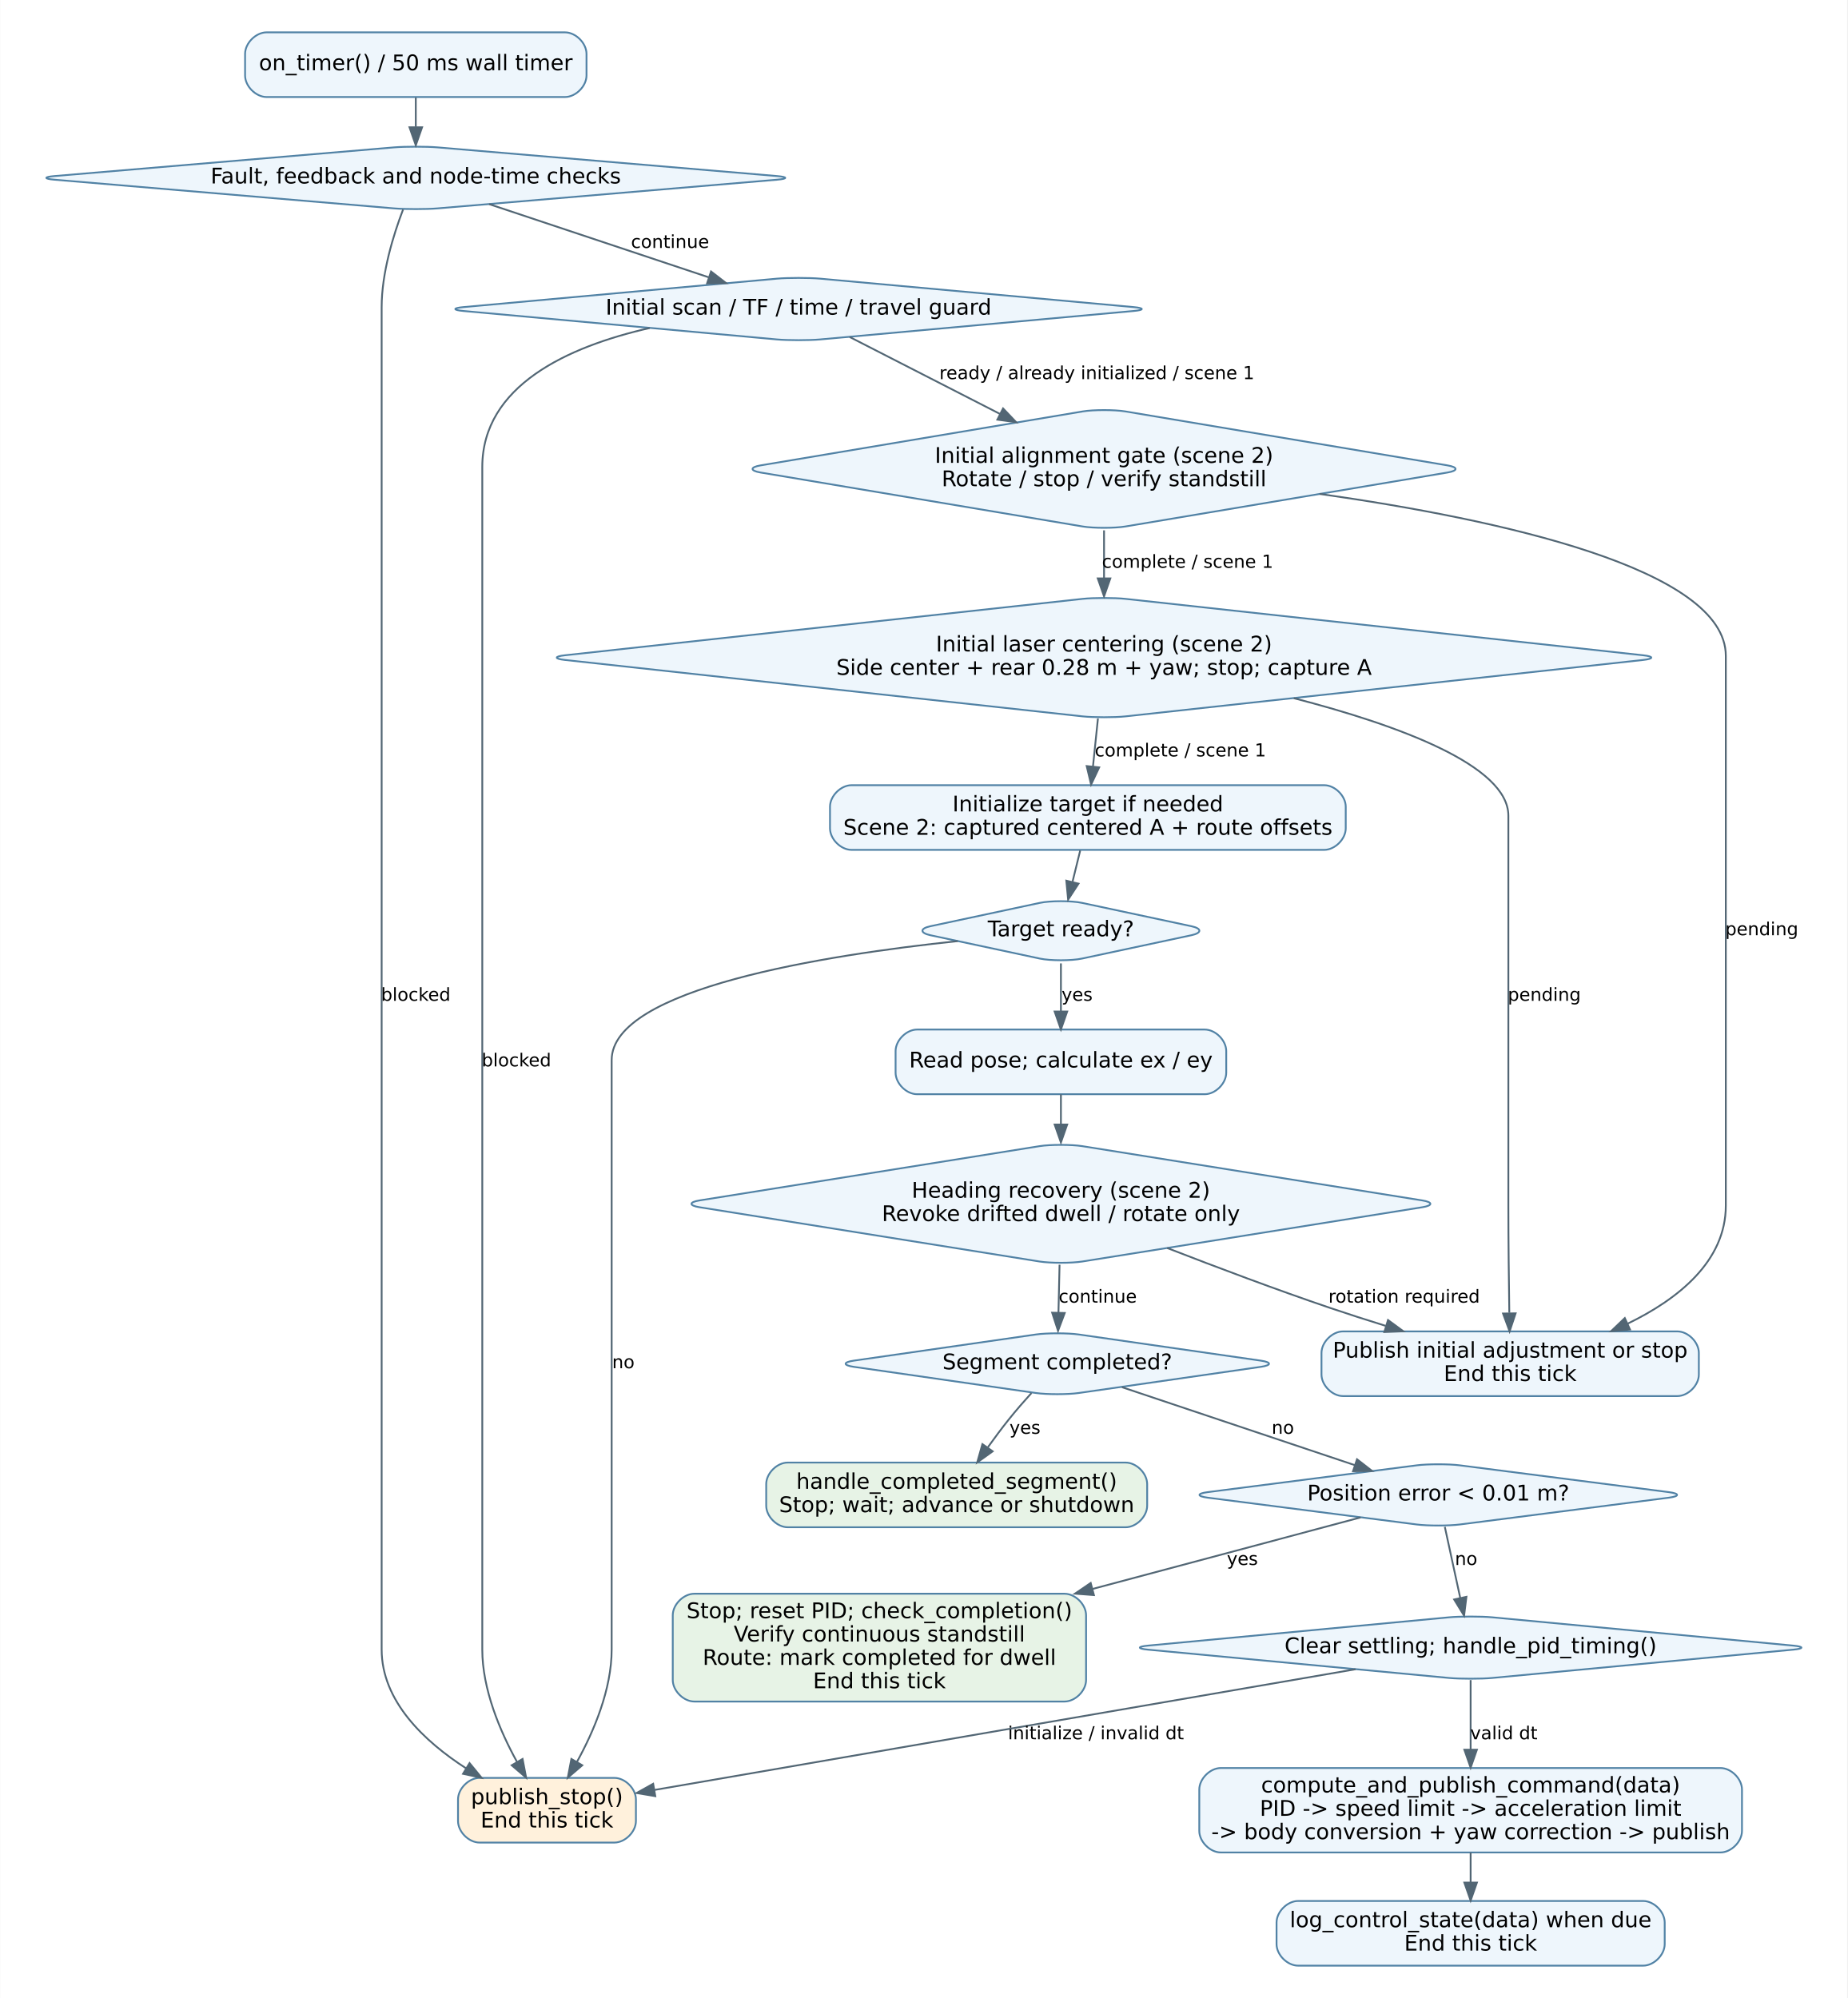
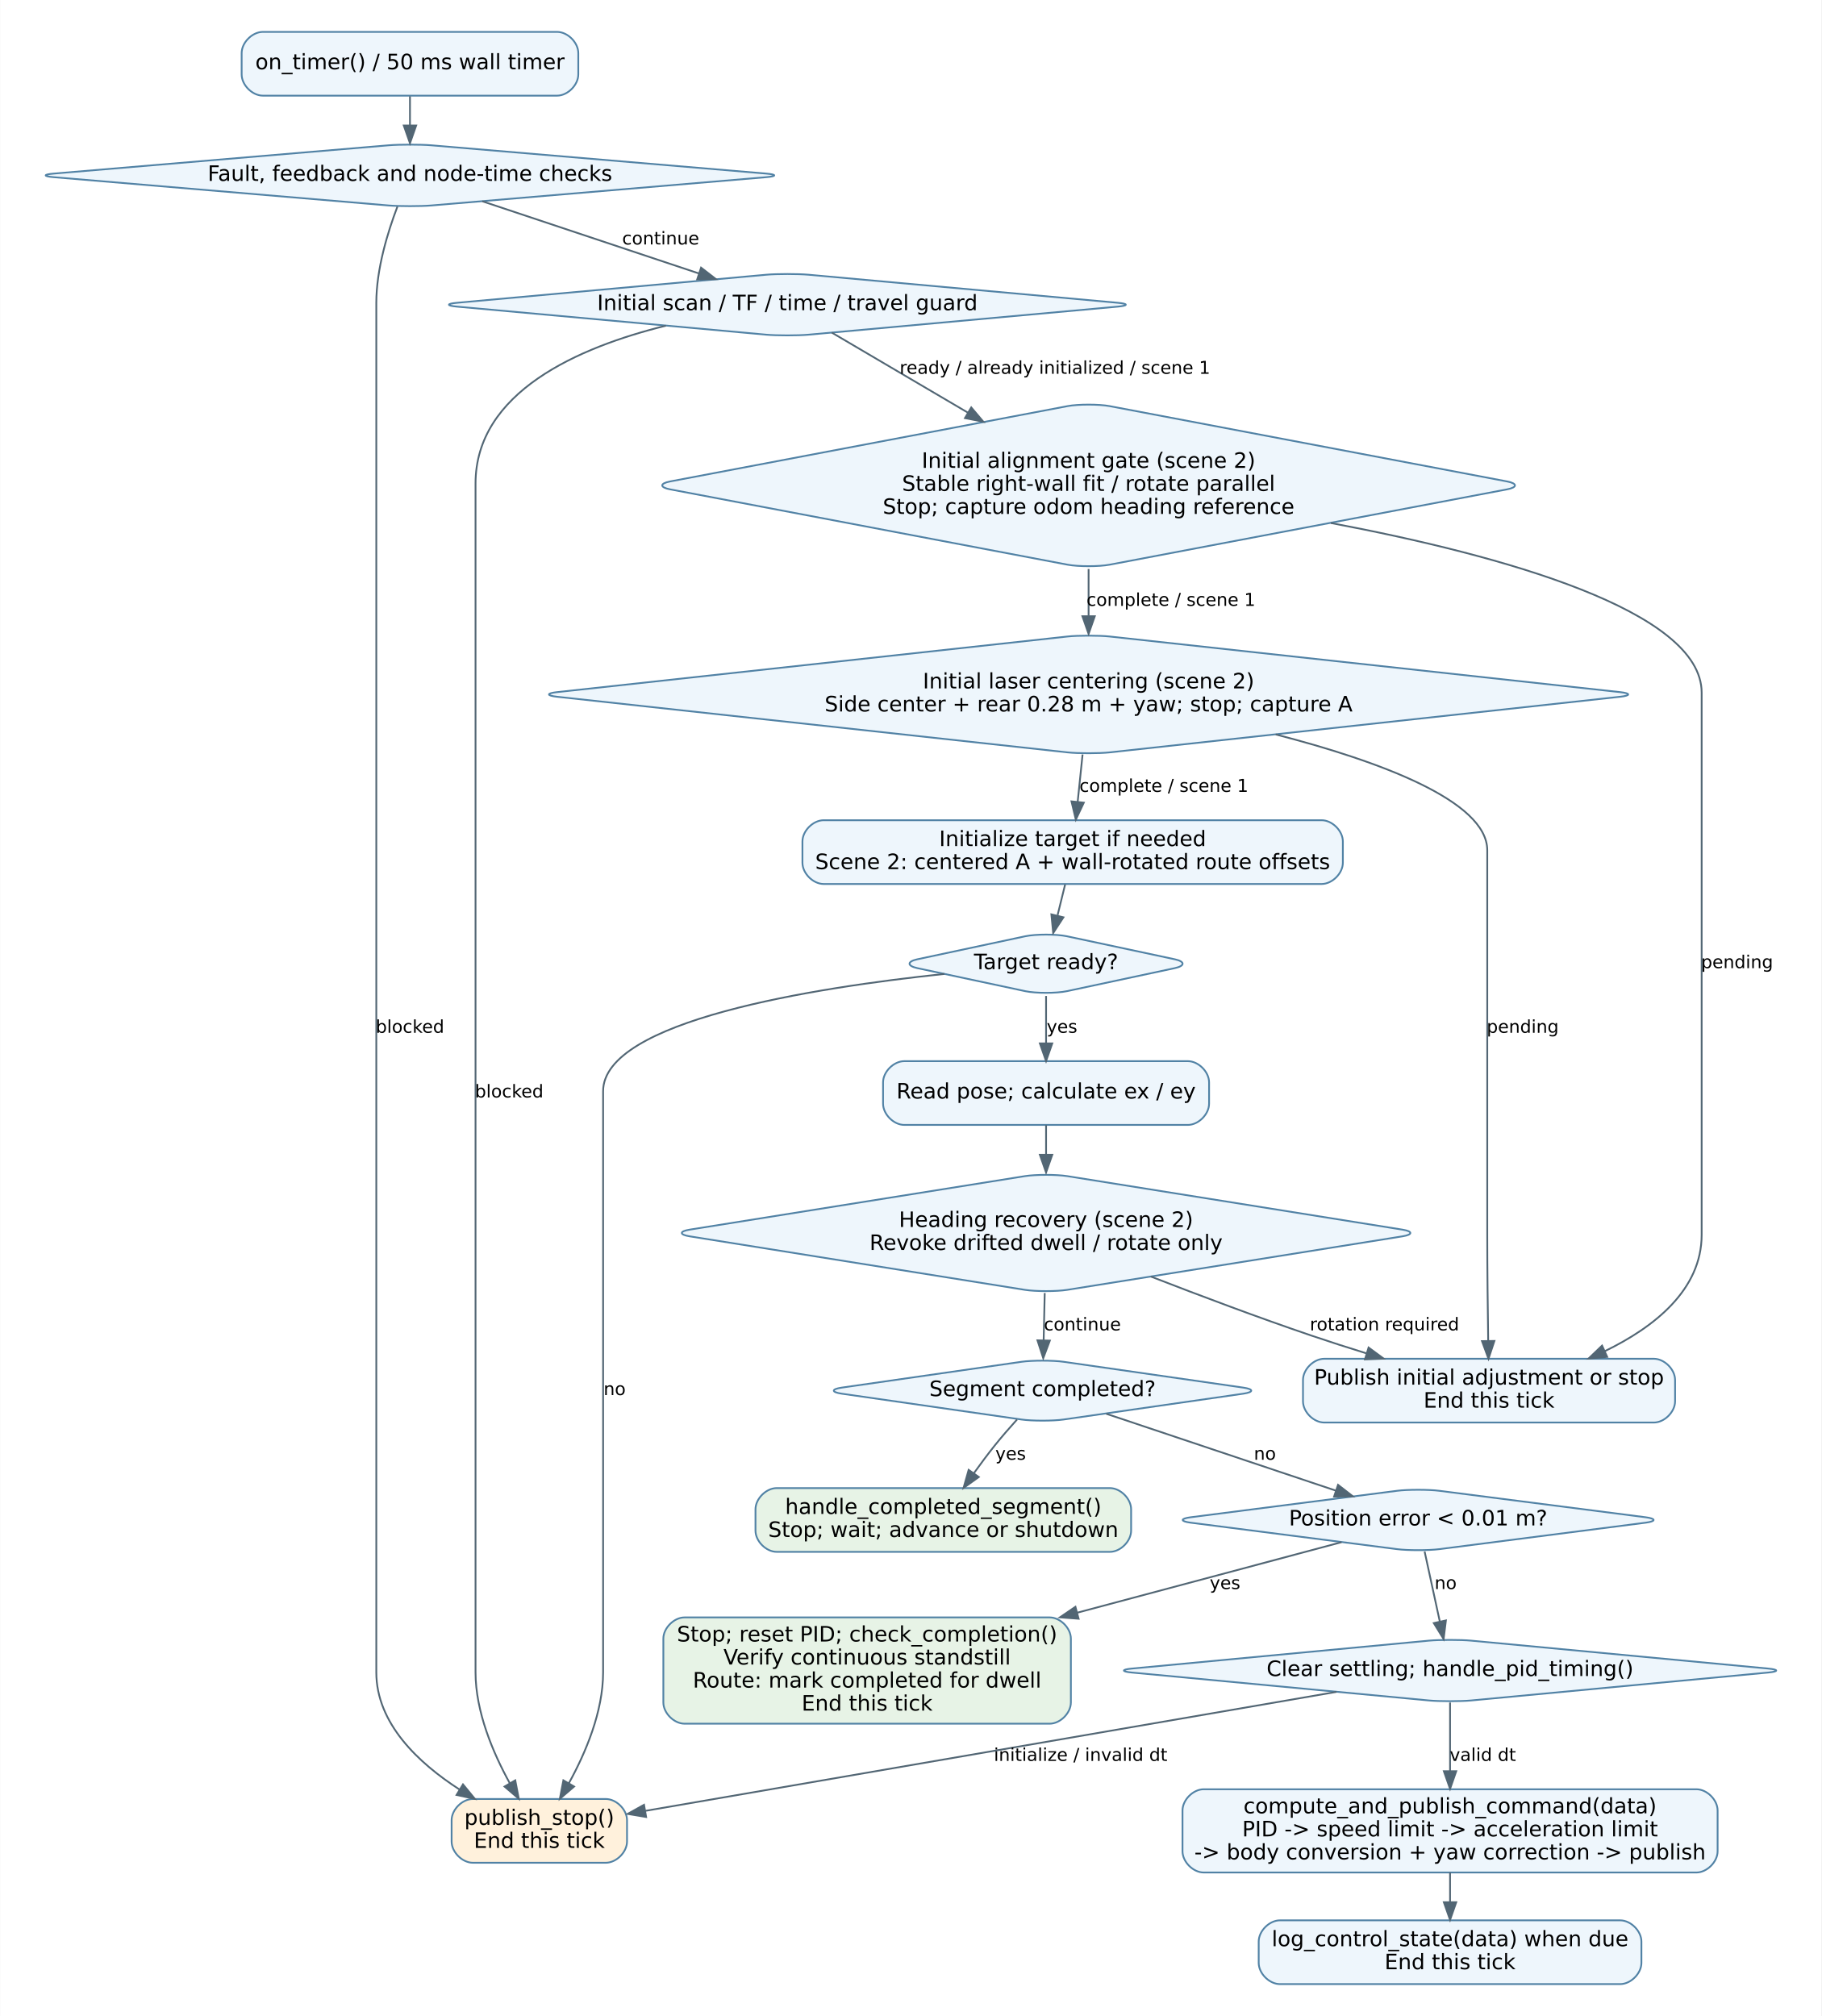
- <svg xmlns="http://www.w3.org/2000/svg" width="1028pt" height="1112pt" viewBox="0.00 0.00 1027.82 1112.00">
-   <g id="graph0" class="graph" transform="scale(1 1) rotate(0) translate(18 1094)">
-     <polygon fill="white" stroke="transparent" points="-18,18 -18,-1094 1009.82,-1094 1009.82,18 -18,18" />
+ <svg xmlns="http://www.w3.org/2000/svg" width="1028pt" height="1138pt" viewBox="0.00 0.00 1027.82 1138.00">
+   <g id="graph0" class="graph" transform="scale(1 1) rotate(0) translate(18 1120)">
+     <polygon fill="white" stroke="transparent" points="-18,18 -18,-1120 1009.82,-1120 1009.82,18 -18,18" />
    <g id="node1" class="node">
-       <path fill="#eef6fc" stroke="#5182a5" d="M296.29,-1076C296.29,-1076 130.29,-1076 130.29,-1076 124.29,-1076 118.29,-1070 118.29,-1064 118.29,-1064 118.29,-1052 118.29,-1052 118.29,-1046 124.29,-1040 130.29,-1040 130.29,-1040 296.29,-1040 296.29,-1040 302.29,-1040 308.29,-1046 308.29,-1052 308.29,-1052 308.29,-1064 308.29,-1064 308.29,-1070 302.29,-1076 296.29,-1076" />
-       <text text-anchor="middle" x="213.29" y="-1054.9" font-family="DejaVu Sans" font-size="12.00">on_timer() / 50 ms wall timer</text>
+       <path fill="#eef6fc" stroke="#5182a5" d="M296.29,-1102C296.29,-1102 130.29,-1102 130.29,-1102 124.29,-1102 118.29,-1096 118.29,-1090 118.29,-1090 118.29,-1078 118.29,-1078 118.29,-1072 124.29,-1066 130.29,-1066 130.29,-1066 296.29,-1066 296.29,-1066 302.29,-1066 308.29,-1072 308.29,-1078 308.29,-1078 308.29,-1090 308.29,-1090 308.29,-1096 302.29,-1102 296.29,-1102" />
+       <text text-anchor="middle" x="213.29" y="-1080.9" font-family="DejaVu Sans" font-size="12.00">on_timer() / 50 ms wall timer</text>
    </g>
    <g id="node2" class="node">
-       <path fill="#eef6fc" stroke="#5182a5" d="M201.33,-1011.99C201.33,-1011.99 12.17,-996.01 12.17,-996.01 6.19,-995.51 6.19,-994.49 12.17,-993.99 12.17,-993.99 201.33,-978.01 201.33,-978.01 207.31,-977.51 219.27,-977.51 225.25,-978.01 225.25,-978.01 414.41,-993.99 414.41,-993.99 420.39,-994.49 420.39,-995.51 414.41,-996.01 414.41,-996.01 225.25,-1011.99 225.25,-1011.99 219.27,-1012.49 207.31,-1012.49 201.33,-1011.99" />
-       <text text-anchor="middle" x="213.29" y="-991.9" font-family="DejaVu Sans" font-size="12.00">Fault, feedback and node-time checks</text>
+       <path fill="#eef6fc" stroke="#5182a5" d="M201.33,-1037.99C201.33,-1037.99 12.17,-1022.01 12.17,-1022.01 6.19,-1021.51 6.19,-1020.49 12.17,-1019.99 12.17,-1019.99 201.33,-1004.01 201.33,-1004.01 207.31,-1003.51 219.27,-1003.51 225.25,-1004.01 225.25,-1004.01 414.41,-1019.99 414.41,-1019.99 420.39,-1020.49 420.39,-1021.51 414.41,-1022.01 414.41,-1022.01 225.25,-1037.99 225.25,-1037.99 219.27,-1038.49 207.31,-1038.49 201.33,-1037.99" />
+       <text text-anchor="middle" x="213.29" y="-1017.9" font-family="DejaVu Sans" font-size="12.00">Fault, feedback and node-time checks</text>
    </g>
    <g id="edge1" class="edge">
-       <path fill="none" stroke="#526674" d="M213.29,-1039.68C213.29,-1034.62 213.29,-1028.95 213.29,-1023.42" />
-       <polygon fill="#526674" stroke="#526674" points="216.79,-1023.15 213.29,-1013.15 209.79,-1023.15 216.79,-1023.15" />
+       <path fill="none" stroke="#526674" d="M213.29,-1065.68C213.29,-1060.62 213.29,-1054.95 213.29,-1049.42" />
+       <polygon fill="#526674" stroke="#526674" points="216.79,-1049.15 213.29,-1039.15 209.79,-1049.15 216.79,-1049.15" />
    </g>
    <g id="node3" class="node">
      <path fill="#fff1dc" stroke="#5182a5" d="M323.79,-104.5C323.79,-104.5 248.79,-104.5 248.79,-104.5 242.79,-104.5 236.79,-98.5 236.79,-92.5 236.79,-92.5 236.79,-80.5 236.79,-80.5 236.79,-74.5 242.79,-68.5 248.79,-68.5 248.79,-68.5 323.79,-68.5 323.79,-68.5 329.79,-68.5 335.79,-74.5 335.79,-80.5 335.79,-80.5 335.79,-92.5 335.79,-92.5 335.79,-98.5 329.79,-104.5 323.79,-104.5" />
      <text text-anchor="middle" x="286.29" y="-89.9" font-family="DejaVu Sans" font-size="12.00">publish_stop()</text>
      <text text-anchor="middle" x="286.29" y="-76.9" font-family="DejaVu Sans" font-size="12.00">End this tick</text>
    </g>
    <g id="edge2" class="edge">
-       <path fill="none" stroke="#526674" d="M206.22,-977.41C200.81,-963.23 194.29,-942.14 194.29,-923 194.29,-923 194.29,-923 194.29,-176 194.29,-147.18 218.03,-124.81 241.38,-109.76" />
+       <path fill="none" stroke="#526674" d="M206.22,-1003.41C200.81,-989.23 194.29,-968.14 194.29,-949 194.29,-949 194.29,-949 194.29,-176 194.29,-147.18 218.03,-124.81 241.38,-109.76" />
      <polygon fill="#526674" stroke="#526674" points="243.21,-112.75 249.93,-104.55 239.57,-106.77 243.21,-112.75" />
      <text text-anchor="middle" x="213.29" y="-537" font-family="DejaVu Sans" font-size="10.00">blocked</text>
    </g>
    <g id="node17" class="node">
-       <path fill="#eef6fc" stroke="#5182a5" d="M414.34,-938.92C414.34,-938.92 239.76,-923.08 239.76,-923.08 233.78,-922.54 233.78,-921.46 239.76,-920.92 239.76,-920.92 414.34,-905.08 414.34,-905.08 420.31,-904.54 432.27,-904.54 438.24,-905.08 438.24,-905.08 612.82,-920.92 612.82,-920.92 618.8,-921.46 618.8,-922.54 612.82,-923.08 612.82,-923.08 438.24,-938.92 438.24,-938.92 432.27,-939.46 420.31,-939.46 414.34,-938.92" />
-       <text text-anchor="middle" x="426.29" y="-918.9" font-family="DejaVu Sans" font-size="12.00">Initial scan / TF / time / travel guard</text>
+       <path fill="#eef6fc" stroke="#5182a5" d="M414.34,-964.92C414.34,-964.92 239.76,-949.08 239.76,-949.08 233.78,-948.54 233.78,-947.46 239.76,-946.92 239.76,-946.92 414.34,-931.08 414.34,-931.08 420.31,-930.54 432.27,-930.54 438.24,-931.08 438.24,-931.08 612.82,-946.92 612.82,-946.92 618.8,-947.46 618.8,-948.54 612.82,-949.08 612.82,-949.08 438.24,-964.92 438.24,-964.92 432.27,-965.46 420.31,-965.46 414.34,-964.92" />
+       <text text-anchor="middle" x="426.29" y="-944.9" font-family="DejaVu Sans" font-size="12.00">Initial scan / TF / time / travel guard</text>
    </g>
    <g id="edge3" class="edge">
-       <path fill="none" stroke="#526674" d="M254.11,-980.39C288.93,-968.79 339.11,-952.06 376.33,-939.65" />
-       <polygon fill="#526674" stroke="#526674" points="377.59,-942.92 385.97,-936.44 375.38,-936.28 377.59,-942.92" />
-       <text text-anchor="middle" x="354.79" y="-956" font-family="DejaVu Sans" font-size="10.00">continue</text>
+       <path fill="none" stroke="#526674" d="M254.11,-1006.39C288.93,-994.79 339.11,-978.06 376.33,-965.65" />
+       <polygon fill="#526674" stroke="#526674" points="377.59,-968.92 385.97,-962.44 375.38,-962.28 377.59,-968.92" />
+       <text text-anchor="middle" x="354.79" y="-982" font-family="DejaVu Sans" font-size="10.00">continue</text>
    </g>
    <g id="node4" class="node">
-       <path fill="#eef6fc" stroke="#5182a5" d="M584.45,-865.02C584.45,-865.02 405.13,-834.98 405.13,-834.98 399.21,-833.99 399.21,-832.01 405.13,-831.02 405.13,-831.02 584.45,-800.98 584.45,-800.98 590.37,-799.99 602.21,-799.99 608.13,-800.98 608.13,-800.98 787.45,-831.02 787.45,-831.02 793.37,-832.01 793.37,-833.99 787.45,-834.98 787.45,-834.98 608.13,-865.02 608.13,-865.02 602.21,-866.01 590.37,-866.01 584.45,-865.02" />
-       <text text-anchor="middle" x="596.29" y="-836.4" font-family="DejaVu Sans" font-size="12.00">Initial alignment gate (scene 2)</text>
-       <text text-anchor="middle" x="596.29" y="-823.4" font-family="DejaVu Sans" font-size="12.00">Rotate / stop / verify standstill</text>
+       <path fill="#eef6fc" stroke="#5182a5" d="M584.5,-890.77C584.5,-890.77 360.08,-848.23 360.08,-848.23 354.19,-847.12 354.19,-844.88 360.08,-843.77 360.08,-843.77 584.5,-801.23 584.5,-801.23 590.39,-800.12 602.19,-800.12 608.08,-801.23 608.08,-801.23 832.5,-843.77 832.5,-843.77 838.39,-844.88 838.39,-847.12 832.5,-848.23 832.5,-848.23 608.08,-890.77 608.08,-890.77 602.19,-891.88 590.39,-891.88 584.5,-890.77" />
+       <text text-anchor="middle" x="596.29" y="-855.9" font-family="DejaVu Sans" font-size="12.00">Initial alignment gate (scene 2)</text>
+       <text text-anchor="middle" x="596.29" y="-842.9" font-family="DejaVu Sans" font-size="12.00">Stable right-wall fit / rotate parallel</text>
+       <text text-anchor="middle" x="596.29" y="-829.9" font-family="DejaVu Sans" font-size="12.00">Stop; capture odom heading reference</text>
    </g>
    <g id="node6" class="node">
      <path fill="#eef6fc" stroke="#5182a5" d="M915.29,-353C915.29,-353 729.29,-353 729.29,-353 723.29,-353 717.29,-347 717.29,-341 717.29,-341 717.29,-329 717.29,-329 717.29,-323 723.29,-317 729.29,-317 729.29,-317 915.29,-317 915.29,-317 921.29,-317 927.29,-323 927.29,-329 927.29,-329 927.29,-341 927.29,-341 927.29,-347 921.29,-353 915.29,-353" />
      <text text-anchor="middle" x="822.29" y="-338.4" font-family="DejaVu Sans" font-size="12.00">Publish initial adjustment or stop</text>
      <text text-anchor="middle" x="822.29" y="-325.4" font-family="DejaVu Sans" font-size="12.00">End this tick</text>
    </g>
    <g id="edge6" class="edge">
-       <path fill="none" stroke="#526674" d="M716.33,-819.1C816.27,-804.91 942.29,-777.42 942.29,-729 942.29,-729 942.29,-729 942.29,-423 942.29,-392 915.72,-370.91 887.58,-357.27" />
+       <path fill="none" stroke="#526674" d="M733.04,-824.77C829.75,-806.48 942.29,-775.25 942.29,-729 942.29,-729 942.29,-729 942.29,-423 942.29,-392 915.72,-370.91 887.58,-357.27" />
      <polygon fill="#526674" stroke="#526674" points="888.98,-354.06 878.43,-353.1 886.08,-360.43 888.98,-354.06" />
      <text text-anchor="middle" x="962.29" y="-573.5" font-family="DejaVu Sans" font-size="10.00">pending</text>
    </g>
    <g id="node18" class="node">
      <path fill="#eef6fc" stroke="#5182a5" d="M584.36,-760.7C584.36,-760.7 296.22,-729.3 296.22,-729.3 290.25,-728.65 290.25,-727.35 296.22,-726.7 296.22,-726.7 584.36,-695.3 584.36,-695.3 590.33,-694.65 602.25,-694.65 608.22,-695.3 608.22,-695.3 896.36,-726.7 896.36,-726.7 902.33,-727.35 902.33,-728.65 896.36,-729.3 896.36,-729.3 608.22,-760.7 608.22,-760.7 602.25,-761.35 590.33,-761.35 584.36,-760.7" />
      <text text-anchor="middle" x="596.29" y="-731.4" font-family="DejaVu Sans" font-size="12.00">Initial laser centering (scene 2)</text>
      <text text-anchor="middle" x="596.29" y="-718.4" font-family="DejaVu Sans" font-size="12.00">Side center + rear 0.28 m + yaw; stop; capture A</text>
    </g>
    <g id="edge7" class="edge">
-       <path fill="none" stroke="#526674" d="M596.29,-798.84C596.29,-790.39 596.29,-781.18 596.29,-772.3" />
-       <polygon fill="#526674" stroke="#526674" points="599.79,-772.09 596.29,-762.09 592.79,-772.09 599.79,-772.09" />
+       <path fill="none" stroke="#526674" d="M596.29,-798.82C596.29,-790.11 596.29,-781.02 596.29,-772.4" />
+       <polygon fill="#526674" stroke="#526674" points="599.79,-772.16 596.29,-762.16 592.79,-772.16 599.79,-772.16" />
      <text text-anchor="middle" x="642.79" y="-778" font-family="DejaVu Sans" font-size="10.00">complete / scene 1</text>
    </g>
    <g id="node5" class="node">
      <path fill="#eef6fc" stroke="#5182a5" d="M560.44,-456.11C560.44,-456.11 371.14,-425.89 371.14,-425.89 365.22,-424.95 365.22,-423.05 371.14,-422.11 371.14,-422.11 560.44,-391.89 560.44,-391.89 566.37,-390.95 578.22,-390.95 584.14,-391.89 584.14,-391.89 773.44,-422.11 773.44,-422.11 779.37,-423.05 779.37,-424.95 773.44,-425.89 773.44,-425.89 584.14,-456.11 584.14,-456.11 578.22,-457.05 566.37,-457.05 560.44,-456.11" />
      <text text-anchor="middle" x="572.29" y="-427.4" font-family="DejaVu Sans" font-size="12.00">Heading recovery (scene 2)</text>
      <text text-anchor="middle" x="572.29" y="-414.4" font-family="DejaVu Sans" font-size="12.00">Revoke drifted dwell / rotate only</text>
    </g>
    <g id="edge14" class="edge">
      <path fill="none" stroke="#526674" d="M631.43,-399.41C658.89,-388.74 692.09,-376.25 722.29,-366 732.18,-362.64 742.67,-359.28 753.01,-356.08" />
      <polygon fill="#526674" stroke="#526674" points="754.31,-359.34 762.84,-353.07 752.26,-352.65 754.31,-359.34" />
      <text text-anchor="middle" x="763.29" y="-369" font-family="DejaVu Sans" font-size="10.00">rotation required</text>
    </g>
    <g id="node10" class="node">
      <path fill="#eef6fc" stroke="#5182a5" d="M558.41,-351.29C558.41,-351.29 456.94,-336.71 456.94,-336.71 451,-335.85 451,-334.15 456.94,-333.29 456.94,-333.29 558.41,-318.71 558.41,-318.71 564.35,-317.85 576.23,-317.85 582.17,-318.71 582.17,-318.71 683.64,-333.29 683.64,-333.29 689.58,-334.15 689.58,-335.85 683.64,-336.71 683.64,-336.71 582.17,-351.29 582.17,-351.29 576.23,-352.15 564.35,-352.15 558.41,-351.29" />
      <text text-anchor="middle" x="570.29" y="-331.9" font-family="DejaVu Sans" font-size="12.00">Segment completed?</text>
    </g>
    <g id="edge15" class="edge">
      <path fill="none" stroke="#526674" d="M571.53,-390.11C571.33,-381.31 571.12,-371.9 570.92,-363.43" />
      <polygon fill="#526674" stroke="#526674" points="574.42,-363.25 570.69,-353.33 567.42,-363.41 574.42,-363.25" />
      <text text-anchor="middle" x="592.79" y="-369" font-family="DejaVu Sans" font-size="10.00">continue</text>
    </g>
    <g id="node7" class="node">
-       <path fill="#eef6fc" stroke="#5182a5" d="M718.79,-657C718.79,-657 455.79,-657 455.79,-657 449.79,-657 443.79,-651 443.79,-645 443.79,-645 443.79,-633 443.79,-633 443.79,-627 449.79,-621 455.79,-621 455.79,-621 718.79,-621 718.79,-621 724.79,-621 730.79,-627 730.79,-633 730.79,-633 730.79,-645 730.79,-645 730.79,-651 724.79,-657 718.79,-657" />
+       <path fill="#eef6fc" stroke="#5182a5" d="M727.79,-657C727.79,-657 446.79,-657 446.79,-657 440.79,-657 434.79,-651 434.79,-645 434.79,-645 434.79,-633 434.79,-633 434.79,-627 440.79,-621 446.79,-621 446.79,-621 727.79,-621 727.79,-621 733.79,-621 739.79,-627 739.79,-633 739.79,-633 739.79,-645 739.79,-645 739.79,-651 733.79,-657 727.79,-657" />
      <text text-anchor="middle" x="587.29" y="-642.4" font-family="DejaVu Sans" font-size="12.00">Initialize target if needed</text>
-       <text text-anchor="middle" x="587.29" y="-629.4" font-family="DejaVu Sans" font-size="12.00">Scene 2: captured centered A + route offsets</text>
+       <text text-anchor="middle" x="587.29" y="-629.4" font-family="DejaVu Sans" font-size="12.00">Scene 2: centered A + wall-rotated route offsets</text>
    </g>
    <g id="node8" class="node">
      <path fill="#eef6fc" stroke="#5182a5" d="M560.55,-591.5C560.55,-591.5 499.64,-578.5 499.64,-578.5 493.77,-577.25 493.77,-574.75 499.64,-573.5 499.64,-573.5 560.55,-560.5 560.55,-560.5 566.42,-559.25 578.16,-559.25 584.03,-560.5 584.03,-560.5 644.94,-573.5 644.94,-573.5 650.81,-574.75 650.81,-577.25 644.94,-578.5 644.94,-578.5 584.03,-591.5 584.03,-591.5 578.16,-592.75 566.42,-592.75 560.55,-591.5" />
      <text text-anchor="middle" x="572.29" y="-572.9" font-family="DejaVu Sans" font-size="12.00">Target ready?</text>
    </g>
    <g id="edge10" class="edge">
      <path fill="none" stroke="#526674" d="M583.03,-620.68C581.71,-615.31 580.22,-609.26 578.79,-603.42" />
      <polygon fill="#526674" stroke="#526674" points="582.09,-602.19 576.3,-593.31 575.29,-603.86 582.09,-602.19" />
    </g>
    <g id="edge11" class="edge">
      <path fill="none" stroke="#526674" d="M514.93,-570.23C441.13,-562.48 322.29,-543.82 322.29,-504 322.29,-504 322.29,-504 322.29,-176 322.29,-153.75 312.4,-130.51 302.99,-113.44" />
      <polygon fill="#526674" stroke="#526674" points="305.93,-111.52 297.88,-104.63 299.87,-115.04 305.93,-111.52" />
      <text text-anchor="middle" x="328.79" y="-332.5" font-family="DejaVu Sans" font-size="10.00">no</text>
    </g>
    <g id="node9" class="node">
      <path fill="#eef6fc" stroke="#5182a5" d="M652.29,-521C652.29,-521 492.29,-521 492.29,-521 486.29,-521 480.29,-515 480.29,-509 480.29,-509 480.29,-497 480.29,-497 480.29,-491 486.29,-485 492.29,-485 492.29,-485 652.29,-485 652.29,-485 658.29,-485 664.29,-491 664.29,-497 664.29,-497 664.29,-509 664.29,-509 664.29,-515 658.29,-521 652.29,-521" />
      <text text-anchor="middle" x="572.29" y="-499.9" font-family="DejaVu Sans" font-size="12.00">Read pose; calculate ex / ey</text>
    </g>
    <g id="edge12" class="edge">
      <path fill="none" stroke="#526674" d="M572.29,-557.81C572.29,-549.79 572.29,-540.05 572.29,-531.07" />
      <polygon fill="#526674" stroke="#526674" points="575.79,-531.03 572.29,-521.03 568.79,-531.03 575.79,-531.03" />
      <text text-anchor="middle" x="581.29" y="-537" font-family="DejaVu Sans" font-size="10.00">yes</text>
    </g>
    <g id="edge13" class="edge">
      <path fill="none" stroke="#526674" d="M572.29,-484.91C572.29,-479.86 572.29,-474.09 572.29,-468.16" />
      <polygon fill="#526674" stroke="#526674" points="575.79,-468.15 572.29,-458.15 568.79,-468.15 575.79,-468.15" />
    </g>
    <g id="node11" class="node">
      <path fill="#e7f3e6" stroke="#5182a5" d="M608.29,-280C608.29,-280 420.29,-280 420.29,-280 414.29,-280 408.29,-274 408.29,-268 408.29,-268 408.29,-256 408.29,-256 408.29,-250 414.29,-244 420.29,-244 420.29,-244 608.29,-244 608.29,-244 614.29,-244 620.29,-250 620.29,-256 620.29,-256 620.29,-268 620.29,-268 620.29,-274 614.29,-280 608.29,-280" />
      <text text-anchor="middle" x="514.29" y="-265.4" font-family="DejaVu Sans" font-size="12.00">handle_completed_segment()</text>
      <text text-anchor="middle" x="514.29" y="-252.4" font-family="DejaVu Sans" font-size="12.00">Stop; wait; advance or shutdown</text>
    </g>
    <g id="edge16" class="edge">
      <path fill="none" stroke="#526674" d="M555.92,-318.73C551.73,-314.1 547.23,-308.93 543.29,-304 539.38,-299.11 535.39,-293.74 531.66,-288.55" />
      <polygon fill="#526674" stroke="#526674" points="534.32,-286.25 525.71,-280.08 528.6,-290.28 534.32,-286.25" />
      <text text-anchor="middle" x="552.29" y="-296" font-family="DejaVu Sans" font-size="10.00">yes</text>
    </g>
    <g id="node12" class="node">
      <path fill="#eef6fc" stroke="#5182a5" d="M770.39,-278.47C770.39,-278.47 653.87,-263.53 653.87,-263.53 647.92,-262.76 647.92,-261.24 653.87,-260.47 653.87,-260.47 770.39,-245.53 770.39,-245.53 776.34,-244.76 788.24,-244.76 794.19,-245.53 794.19,-245.53 910.71,-260.47 910.71,-260.47 916.66,-261.24 916.66,-262.76 910.71,-263.53 910.71,-263.53 794.19,-278.47 794.19,-278.47 788.24,-279.24 776.34,-279.24 770.39,-278.47" />
      <text text-anchor="middle" x="782.29" y="-258.9" font-family="DejaVu Sans" font-size="12.00">Position error &lt; 0.01 m?</text>
    </g>
    <g id="edge17" class="edge">
      <path fill="none" stroke="#526674" d="M606.25,-321.96C641.97,-309.99 696.9,-291.6 735.89,-278.54" />
      <polygon fill="#526674" stroke="#526674" points="737.07,-281.84 745.44,-275.34 734.84,-275.2 737.07,-281.84" />
      <text text-anchor="middle" x="695.79" y="-296" font-family="DejaVu Sans" font-size="10.00">no</text>
    </g>
    <g id="node13" class="node">
      <path fill="#e7f3e6" stroke="#5182a5" d="M574.29,-207C574.29,-207 368.29,-207 368.29,-207 362.29,-207 356.29,-201 356.29,-195 356.29,-195 356.29,-159 356.29,-159 356.29,-153 362.29,-147 368.29,-147 368.29,-147 574.29,-147 574.29,-147 580.29,-147 586.29,-153 586.29,-159 586.29,-159 586.29,-195 586.29,-195 586.29,-201 580.29,-207 574.29,-207" />
      <text text-anchor="middle" x="471.29" y="-193.4" font-family="DejaVu Sans" font-size="12.00">Stop; reset PID; check_completion()</text>
      <text text-anchor="middle" x="471.29" y="-180.4" font-family="DejaVu Sans" font-size="12.00">Verify continuous standstill</text>
      <text text-anchor="middle" x="471.29" y="-167.4" font-family="DejaVu Sans" font-size="12.00">Route: mark completed for dwell</text>
      <text text-anchor="middle" x="471.29" y="-154.4" font-family="DejaVu Sans" font-size="12.00">End this tick</text>
    </g>
    <g id="edge18" class="edge">
      <path fill="none" stroke="#526674" d="M739.05,-249.46C700.47,-239.16 642.17,-223.6 589.8,-209.63" />
      <polygon fill="#526674" stroke="#526674" points="590.66,-206.24 580.1,-207.04 588.86,-213 590.66,-206.24" />
      <text text-anchor="middle" x="673.29" y="-223" font-family="DejaVu Sans" font-size="10.00">yes</text>
    </g>
    <g id="node14" class="node">
      <path fill="#eef6fc" stroke="#5182a5" d="M788.34,-193.88C788.34,-193.88 620.69,-178.12 620.69,-178.12 614.71,-177.56 614.71,-176.44 620.69,-175.88 620.69,-175.88 788.34,-160.12 788.34,-160.12 794.32,-159.56 806.26,-159.56 812.24,-160.12 812.24,-160.12 979.89,-175.88 979.89,-175.88 985.87,-176.44 985.87,-177.56 979.89,-178.12 979.89,-178.12 812.24,-193.88 812.24,-193.88 806.26,-194.44 794.32,-194.44 788.34,-193.88" />
      <text text-anchor="middle" x="800.29" y="-173.9" font-family="DejaVu Sans" font-size="12.00">Clear settling; handle_pid_timing()</text>
    </g>
    <g id="edge19" class="edge">
      <path fill="none" stroke="#526674" d="M785.93,-244.2C788.4,-232.84 791.7,-217.59 794.52,-204.6" />
      <polygon fill="#526674" stroke="#526674" points="797.95,-205.29 796.65,-194.77 791.11,-203.8 797.95,-205.29" />
      <text text-anchor="middle" x="797.79" y="-223" font-family="DejaVu Sans" font-size="10.00">no</text>
    </g>
    <g id="edge20" class="edge">
      <path fill="none" stroke="#526674" d="M736.23,-164.97C636.03,-147.72 443.63,-114.59 346.11,-97.8" />
      <polygon fill="#526674" stroke="#526674" points="346.57,-94.33 336.12,-96.08 345.38,-101.23 346.57,-94.33" />
      <text text-anchor="middle" x="591.79" y="-126" font-family="DejaVu Sans" font-size="10.00">initialize / invalid dt</text>
    </g>
    <g id="node15" class="node">
      <path fill="#eef6fc" stroke="#5182a5" d="M939.29,-110C939.29,-110 661.29,-110 661.29,-110 655.29,-110 649.29,-104 649.29,-98 649.29,-98 649.29,-75 649.29,-75 649.29,-69 655.29,-63 661.29,-63 661.29,-63 939.29,-63 939.29,-63 945.29,-63 951.29,-69 951.29,-75 951.29,-75 951.29,-98 951.29,-98 951.29,-104 945.29,-110 939.29,-110" />
      <text text-anchor="middle" x="800.29" y="-96.4" font-family="DejaVu Sans" font-size="12.00">compute_and_publish_command(data)</text>
      <text text-anchor="middle" x="800.29" y="-83.4" font-family="DejaVu Sans" font-size="12.00">PID -&gt; speed limit -&gt; acceleration limit</text>
      <text text-anchor="middle" x="800.29" y="-70.4" font-family="DejaVu Sans" font-size="12.00">-&gt; body conversion + yaw correction -&gt; publish</text>
    </g>
    <g id="edge21" class="edge">
      <path fill="none" stroke="#526674" d="M800.29,-158.94C800.29,-148 800.29,-133.44 800.29,-120.32" />
      <polygon fill="#526674" stroke="#526674" points="803.79,-120.2 800.29,-110.2 796.79,-120.2 803.79,-120.2" />
      <text text-anchor="middle" x="818.79" y="-126" font-family="DejaVu Sans" font-size="10.00">valid dt</text>
    </g>
    <g id="node16" class="node">
      <path fill="#eef6fc" stroke="#5182a5" d="M896.29,-36C896.29,-36 704.29,-36 704.29,-36 698.29,-36 692.29,-30 692.29,-24 692.29,-24 692.29,-12 692.29,-12 692.29,-6 698.29,0 704.29,0 704.29,0 896.29,0 896.29,0 902.29,0 908.29,-6 908.29,-12 908.29,-12 908.29,-24 908.29,-24 908.29,-30 902.29,-36 896.29,-36" />
      <text text-anchor="middle" x="800.29" y="-21.4" font-family="DejaVu Sans" font-size="12.00">log_control_state(data) when due</text>
      <text text-anchor="middle" x="800.29" y="-8.4" font-family="DejaVu Sans" font-size="12.00">End this tick</text>
    </g>
    <g id="edge22" class="edge">
      <path fill="none" stroke="#526674" d="M800.29,-62.99C800.29,-57.66 800.29,-51.92 800.29,-46.4" />
      <polygon fill="#526674" stroke="#526674" points="803.79,-46.23 800.29,-36.23 796.79,-46.23 803.79,-46.23" />
    </g>
    <g id="edge4" class="edge">
-       <path fill="none" stroke="#526674" d="M343.44,-911.44C297.79,-901.04 250.29,-879.33 250.29,-834 250.29,-834 250.29,-834 250.29,-176 250.29,-153.75 260.18,-130.51 269.59,-113.44" />
+       <path fill="none" stroke="#526674" d="M357.74,-936.15C308.32,-923.96 250.29,-898.66 250.29,-847 250.29,-847 250.29,-847 250.29,-176 250.29,-153.75 260.18,-130.51 269.59,-113.44" />
      <polygon fill="#526674" stroke="#526674" points="272.71,-115.04 274.7,-104.63 266.65,-111.52 272.71,-115.04" />
      <text text-anchor="middle" x="269.29" y="-500.5" font-family="DejaVu Sans" font-size="10.00">blocked</text>
    </g>
    <g id="edge5" class="edge">
-       <path fill="none" stroke="#526674" d="M454.74,-906.44C477.52,-894.78 510.2,-878.06 538.42,-863.61" />
-       <polygon fill="#526674" stroke="#526674" points="540.1,-866.69 547.41,-859.01 536.92,-860.45 540.1,-866.69" />
-       <text text-anchor="middle" x="592.29" y="-883" font-family="DejaVu Sans" font-size="10.00">ready / already initialized / scene 1</text>
+       <path fill="none" stroke="#526674" d="M451.37,-932.24C471.63,-920.33 501.11,-902.99 528.2,-887.05" />
+       <polygon fill="#526674" stroke="#526674" points="530.06,-890.02 536.9,-881.93 526.51,-883.99 530.06,-890.02" />
+       <text text-anchor="middle" x="577.29" y="-909" font-family="DejaVu Sans" font-size="10.00">ready / already initialized / scene 1</text>
    </g>
    <g id="edge8" class="edge">
      <path fill="none" stroke="#526674" d="M701.87,-705.42C760.33,-690.33 821.29,-667.9 821.29,-640 821.29,-640 821.29,-640 821.29,-423 821.29,-403.05 821.56,-380.53 821.81,-363.4" />
      <polygon fill="#526674" stroke="#526674" points="825.32,-363.06 821.98,-353 818.32,-362.95 825.32,-363.06" />
      <text text-anchor="middle" x="841.29" y="-537" font-family="DejaVu Sans" font-size="10.00">pending</text>
    </g>
    <g id="edge9" class="edge">
      <path fill="none" stroke="#526674" d="M592.89,-694.11C591.98,-685.31 591,-675.9 590.13,-667.43" />
      <polygon fill="#526674" stroke="#526674" points="593.59,-666.91 589.08,-657.33 586.63,-667.64 593.59,-666.91" />
      <text text-anchor="middle" x="638.79" y="-673" font-family="DejaVu Sans" font-size="10.00">complete / scene 1</text>
    </g>
  </g>
</svg>
